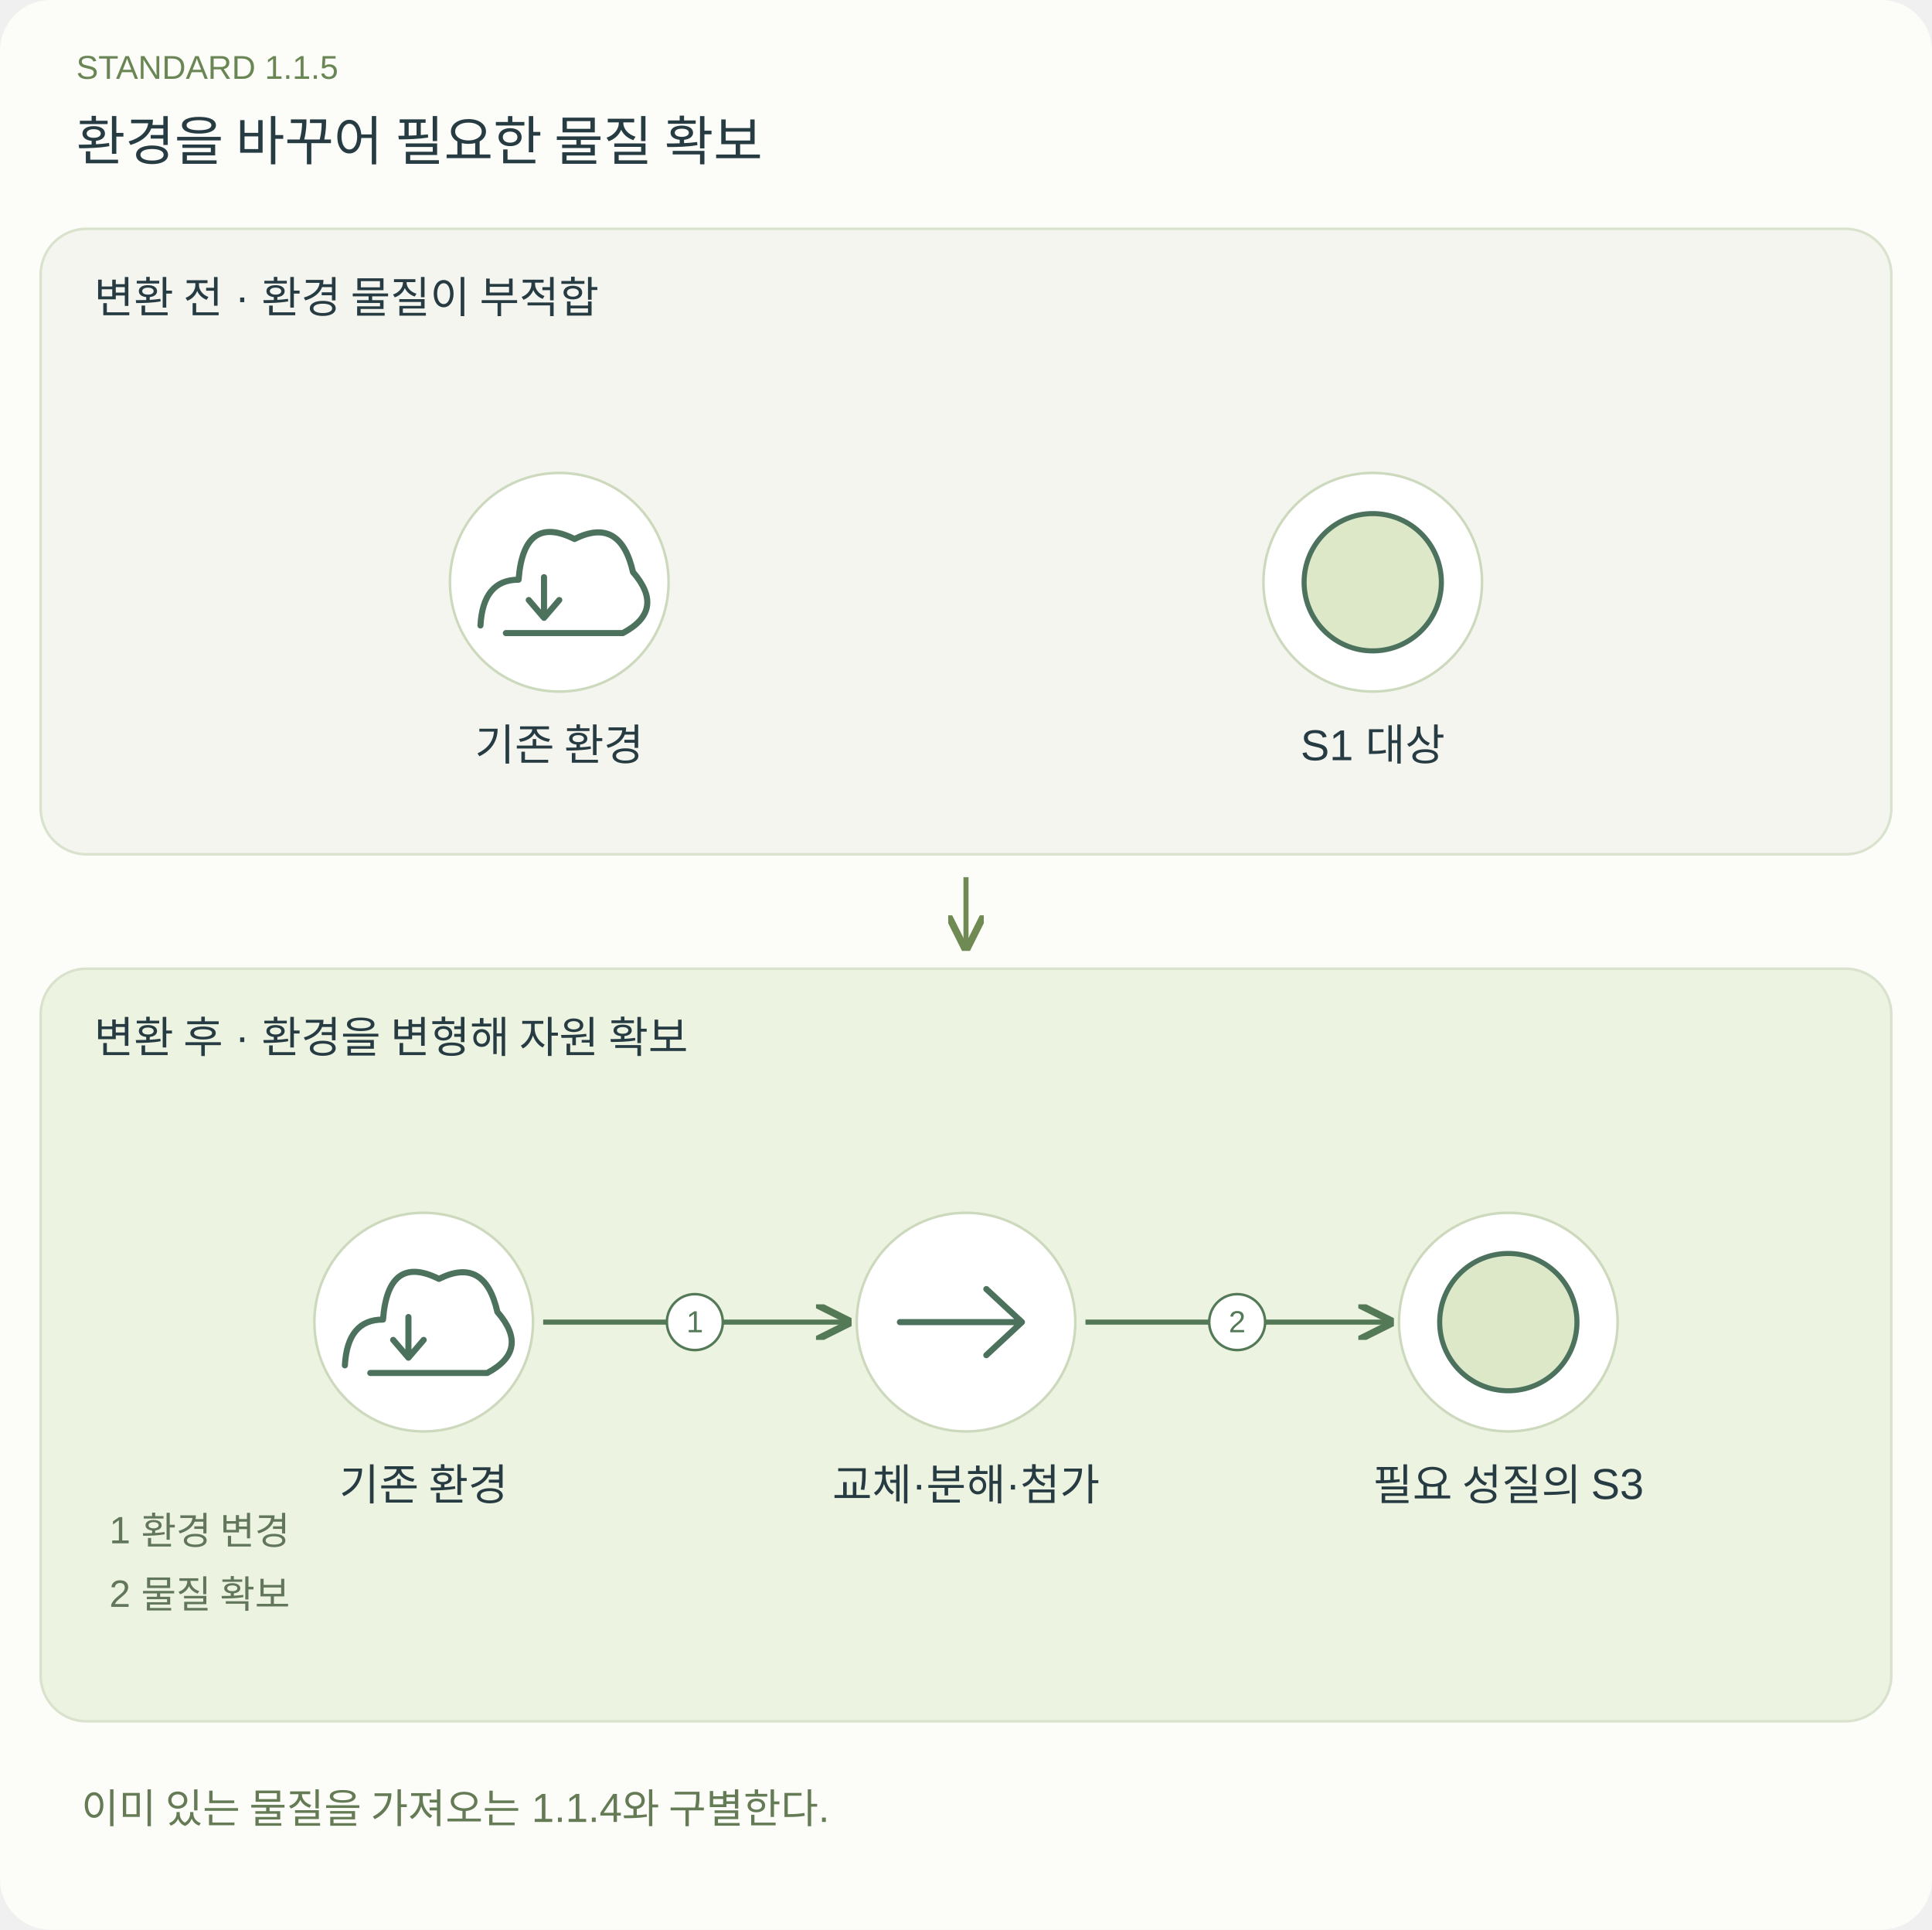
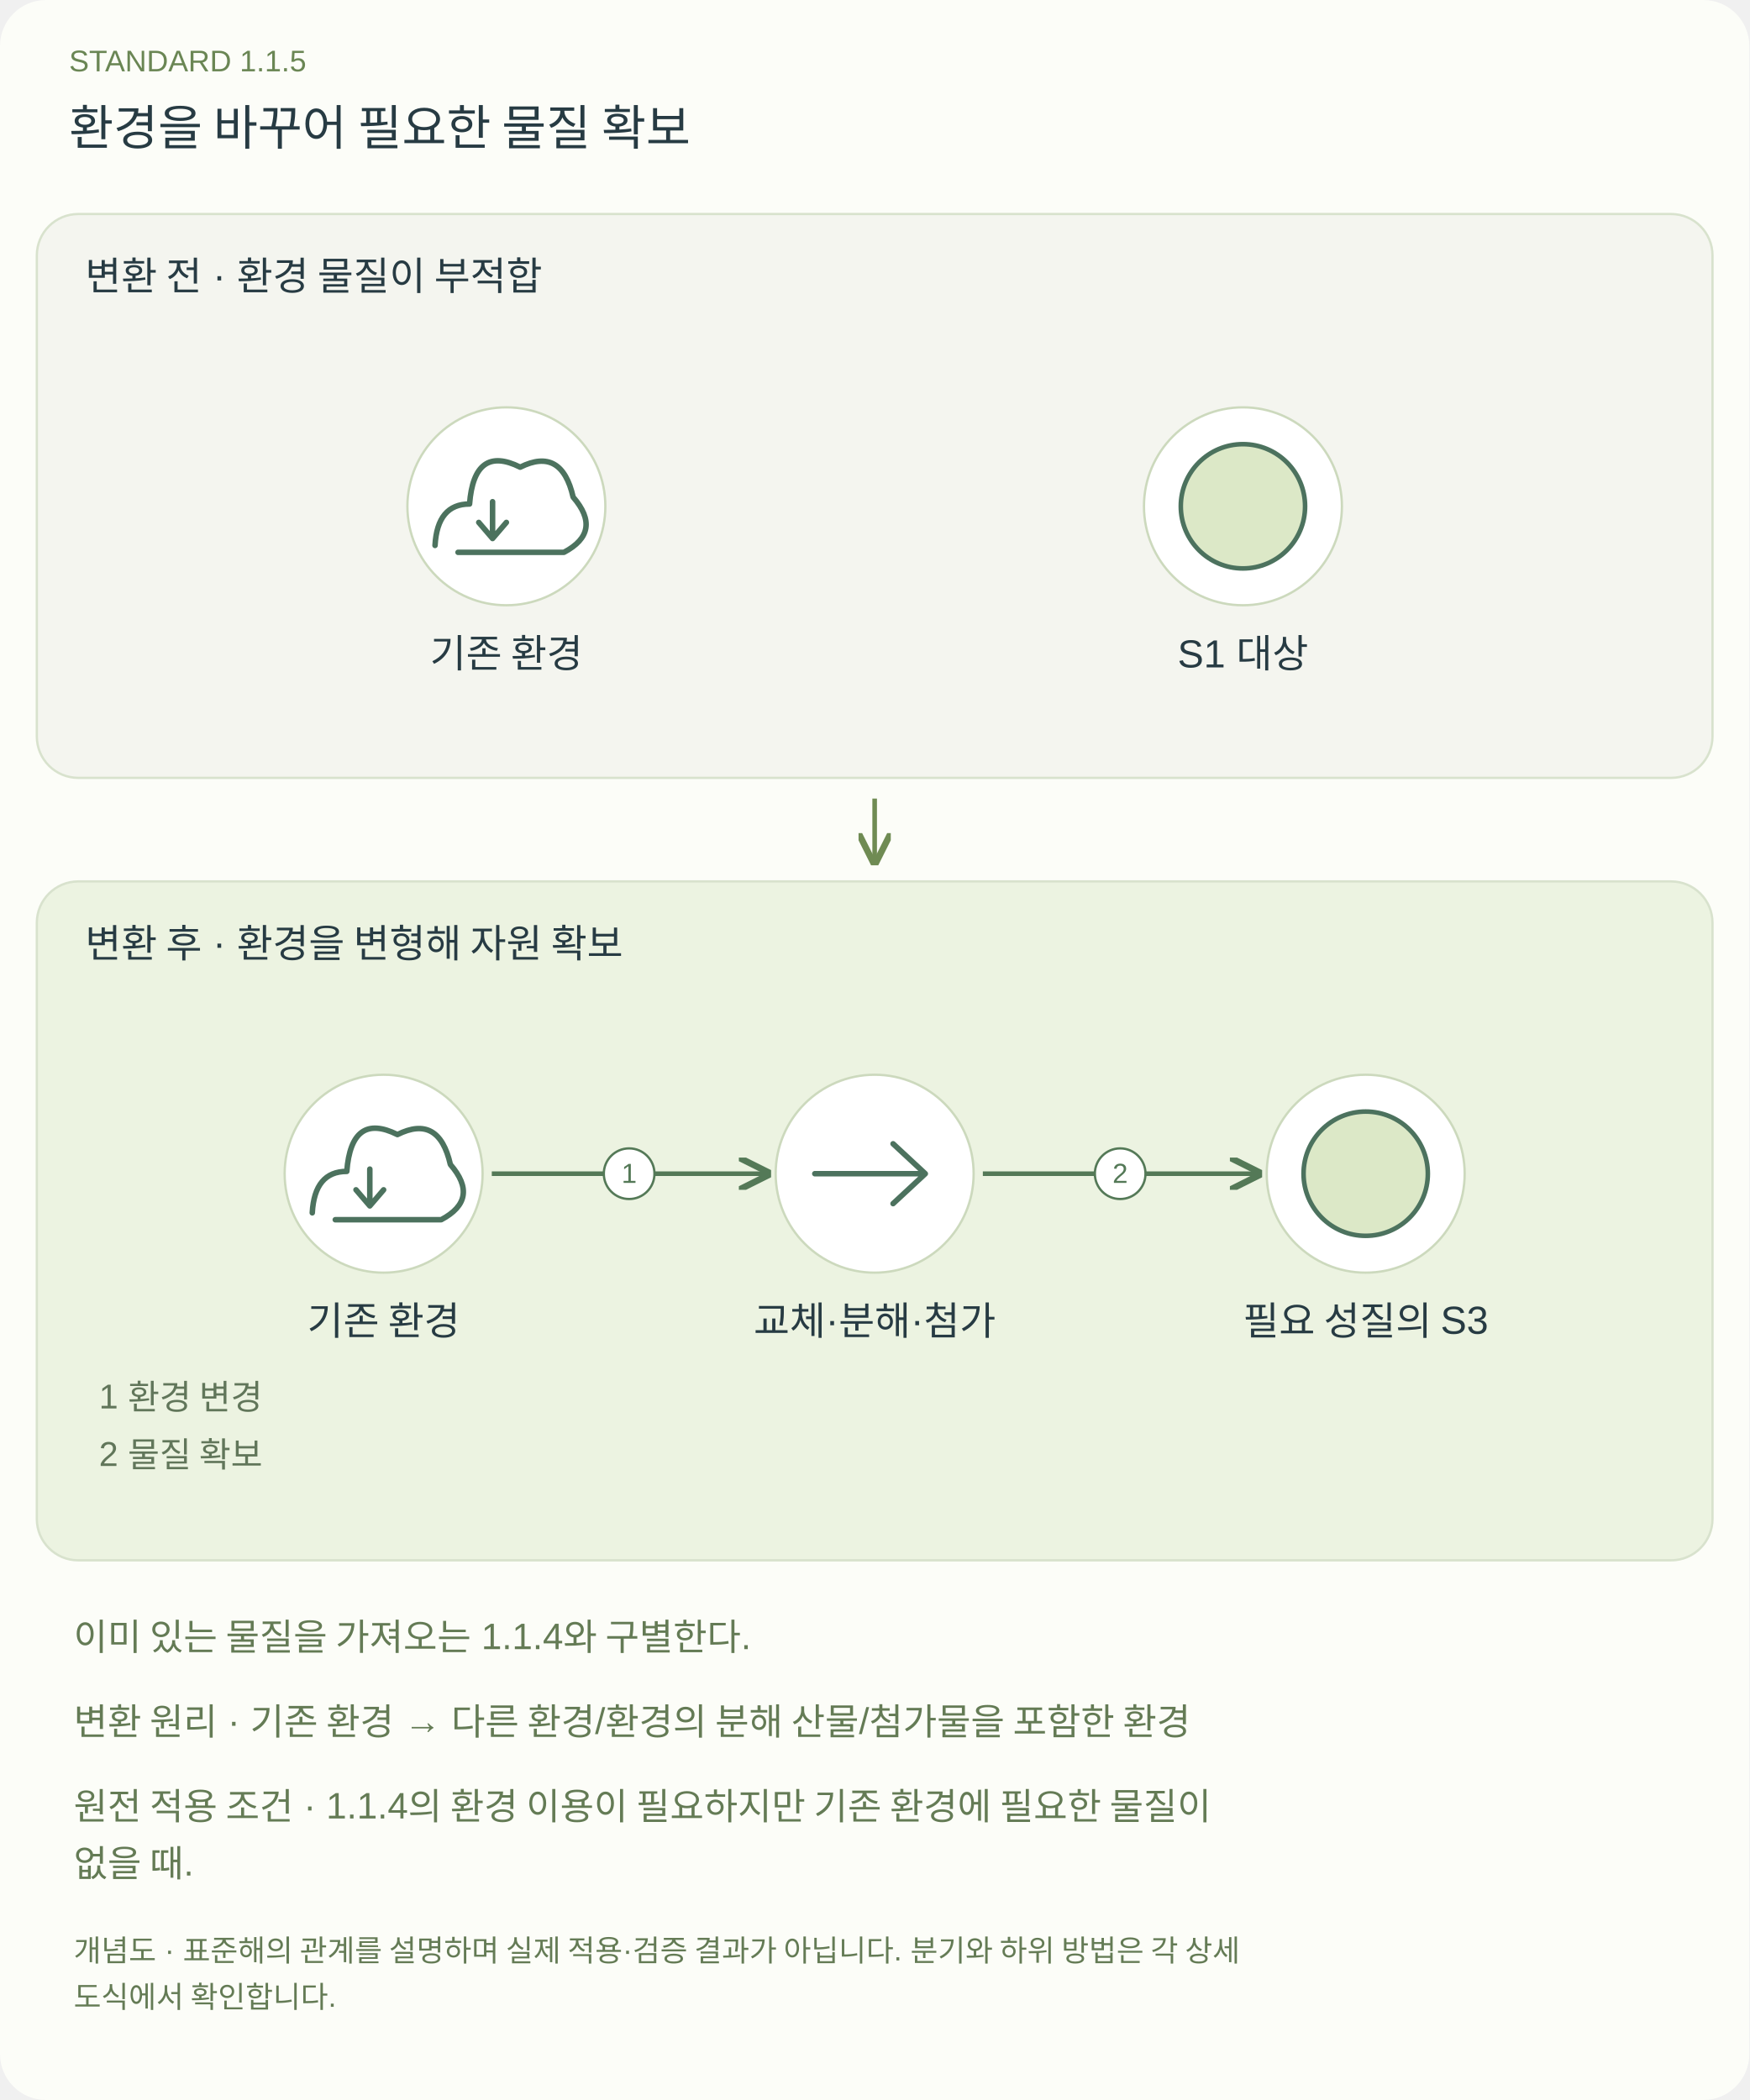
- <svg xmlns="http://www.w3.org/2000/svg" viewBox="0 0 760 759" role="img" aria-label="1.1.5 환경을 바꾸어 필요한 물질 확보 구조도" data-standard-code="1.1.5" style="font-family:Arial,Malgun Gothic,sans-serif">
+ <svg xmlns="http://www.w3.org/2000/svg" viewBox="0 0 760 912.5" role="img" aria-label="1.1.5 환경을 바꾸어 필요한 물질 확보 개념도" data-standard-code="1.1.5" style="font-family:Arial,Malgun Gothic,sans-serif">
  <rect width="100%" height="100%" rx="20" fill="#fcfdf8" />
  <defs>
    <marker id="sis-1-1-5" markerWidth="7" markerHeight="7" refX="6" refY="3.5" orient="auto-start-reverse">
      <path d="M0,0 L7,3.5 L0,7" fill="none" stroke="context-stroke" stroke-width="1.4" />
    </marker>
  </defs>
  <text x="30" y="31" text-anchor="start" fill="#6a8654" font-size="13">
    <tspan x="30" dy="0">STANDARD 1.1.5</tspan>
  </text>
  <text x="30" y="63" text-anchor="start" fill="#273b43" font-size="21">
    <tspan x="30" dy="0">환경을 바꾸어 필요한 물질 확보</tspan>
  </text>
  <g data-standard="1.1.5" data-phase="before">
-     <rect x="16" y="90" width="728" height="246" rx="18" fill="#f4f5ef" stroke="#d8e2cd" />
-     <text x="37" y="123" text-anchor="start" fill="#273b43" font-size="17">
+     <rect x="16" y="93" width="728" height="245" rx="18" fill="#f4f5ef" stroke="#d8e2cd" />
+     <text x="37" y="126" text-anchor="start" fill="#273b43" font-size="17">
      <tspan x="37" dy="0">변환 전 · 환경 물질이 부적합</tspan>
    </text>
    <g class="sis-node" data-node="E" data-kind="environment">
-       <circle cx="220.0" cy="229" r="43" fill="white" stroke="#ccd9bd" />
-       <g transform="translate(220.0,229)">
+       <circle cx="220.0" cy="220" r="43" fill="white" stroke="#ccd9bd" />
+       <g transform="translate(220.0,220)">
        <path d="M-31,17 Q-30,-1 -16,-1 Q-14,-27 6,-17 Q24,-26 29,-4 Q42,11 25,20 H-21" fill="none" stroke="#4c725e" stroke-width="2.4" stroke-linecap="round" stroke-linejoin="round" />
        <path d="M-6,-2 V13 M-12,7 L-6,14 L0,7" fill="none" stroke="#4c725e" stroke-width="2.4" stroke-linecap="round" stroke-linejoin="round" />
      </g>
-       <text x="220.0" y="299" text-anchor="middle" fill="#273b43" font-size="17">
+       <text x="220.0" y="290" text-anchor="middle" fill="#273b43" font-size="17">
        <tspan x="220.0" dy="0">기존 환경</tspan>
      </text>
    </g>
    <g class="sis-node" data-node="S1" data-kind="substance">
-       <circle cx="540.0" cy="229" r="43" fill="white" stroke="#ccd9bd" />
-       <g transform="translate(540.0,229)">
+       <circle cx="540.0" cy="220" r="43" fill="white" stroke="#ccd9bd" />
+       <g transform="translate(540.0,220)">
        <circle cx="0" cy="0" r="27" fill="#dce8c7" stroke="#4c725e" stroke-width="2" />
      </g>
-       <text x="540.0" y="299" text-anchor="middle" fill="#273b43" font-size="17">
+       <text x="540.0" y="290" text-anchor="middle" fill="#273b43" font-size="17">
        <tspan x="540.0" dy="0">S1 대상</tspan>
      </text>
    </g>
  </g>
-   <path d="M380,345 V372" stroke="#6f8b53" stroke-width="2" marker-end="url(#sis-1-1-5)" />
+   <path d="M380,347 V374" stroke="#6f8b53" stroke-width="2" marker-end="url(#sis-1-1-5)" />
  <g data-standard="1.1.5" data-phase="after">
-     <rect x="16" y="381" width="728" height="296" rx="18" fill="#ecf3e1" stroke="#d8e2cd" />
-     <text x="37" y="414" text-anchor="start" fill="#273b43" font-size="17">
+     <rect x="16" y="383" width="728" height="295" rx="18" fill="#ecf3e1" stroke="#d8e2cd" />
+     <text x="37" y="416" text-anchor="start" fill="#273b43" font-size="17">
      <tspan x="37" dy="0">변환 후 · 환경을 변형해 자원 확보</tspan>
    </text>
-     <path class="sis-edge" data-source="E" data-target="M" d="M213.667,520 L333.0,520" fill="none" stroke="#547957" stroke-width="2" marker-end="url(#sis-1-1-5)" />
-     <circle cx="273.333" cy="520" r="11" fill="white" stroke="#547957" />
-     <text x="273.333" y="524" text-anchor="middle" fill="#547957" font-size="12">
+     <path class="sis-edge" data-source="E" data-target="M" data-style="action" d="M213.667,510 L333.0,510" fill="none" stroke="#547957" stroke-width="2" marker-end="url(#sis-1-1-5)" />
+     <circle cx="273.333" cy="510" r="11" fill="white" stroke="#547957" />
+     <text x="273.333" y="514" text-anchor="middle" fill="#547957" font-size="12">
      <tspan x="273.333" dy="0">1</tspan>
    </text>
-     <path class="sis-edge" data-source="M" data-target="S3" d="M427.0,520 L546.333,520" fill="none" stroke="#547957" stroke-width="2" marker-end="url(#sis-1-1-5)" />
-     <circle cx="486.667" cy="520" r="11" fill="white" stroke="#547957" />
-     <text x="486.667" y="524" text-anchor="middle" fill="#547957" font-size="12">
+     <path class="sis-edge" data-source="M" data-target="S3" data-style="action" d="M427.0,510 L546.333,510" fill="none" stroke="#547957" stroke-width="2" marker-end="url(#sis-1-1-5)" />
+     <circle cx="486.667" cy="510" r="11" fill="white" stroke="#547957" />
+     <text x="486.667" y="514" text-anchor="middle" fill="#547957" font-size="12">
      <tspan x="486.667" dy="0">2</tspan>
    </text>
    <g class="sis-node" data-node="E" data-kind="environment">
-       <circle cx="166.667" cy="520" r="43" fill="white" stroke="#ccd9bd" />
-       <g transform="translate(166.6667,520)">
+       <circle cx="166.667" cy="510" r="43" fill="white" stroke="#ccd9bd" />
+       <g transform="translate(166.6667,510)">
        <path d="M-31,17 Q-30,-1 -16,-1 Q-14,-27 6,-17 Q24,-26 29,-4 Q42,11 25,20 H-21" fill="none" stroke="#4c725e" stroke-width="2.4" stroke-linecap="round" stroke-linejoin="round" />
        <path d="M-6,-2 V13 M-12,7 L-6,14 L0,7" fill="none" stroke="#4c725e" stroke-width="2.4" stroke-linecap="round" stroke-linejoin="round" />
      </g>
-       <text x="166.667" y="590" text-anchor="middle" fill="#273b43" font-size="17">
+       <text x="166.667" y="580" text-anchor="middle" fill="#273b43" font-size="17">
        <tspan x="166.667" dy="0">기존 환경</tspan>
      </text>
    </g>
    <g class="sis-node" data-node="M" data-kind="process">
-       <circle cx="380.0" cy="520" r="43" fill="white" stroke="#ccd9bd" />
-       <g transform="translate(380.0,520)">
+       <circle cx="380.0" cy="510" r="43" fill="white" stroke="#ccd9bd" />
+       <g transform="translate(380.0,510)">
        <path d="M-26,0 H21 M8,-13 L22,0 L8,13" fill="none" stroke="#4c725e" stroke-width="2.4" stroke-linecap="round" stroke-linejoin="round" />
      </g>
-       <text x="380.0" y="590" text-anchor="middle" fill="#273b43" font-size="17">
+       <text x="380.0" y="580" text-anchor="middle" fill="#273b43" font-size="17">
        <tspan x="380.0" dy="0">교체·분해·첨가</tspan>
      </text>
    </g>
    <g class="sis-node" data-node="S3" data-kind="substance">
-       <circle cx="593.333" cy="520" r="43" fill="white" stroke="#ccd9bd" />
-       <g transform="translate(593.3333,520)">
+       <circle cx="593.333" cy="510" r="43" fill="white" stroke="#ccd9bd" />
+       <g transform="translate(593.3333,510)">
        <circle cx="0" cy="0" r="27" fill="#dce8c7" stroke="#4c725e" stroke-width="2" />
      </g>
-       <text x="593.333" y="590" text-anchor="middle" fill="#273b43" font-size="17">
+       <text x="593.333" y="580" text-anchor="middle" fill="#273b43" font-size="17">
        <tspan x="593.333" dy="0">필요 성질의 S3</tspan>
      </text>
    </g>
-     <text x="43" y="607" text-anchor="start" fill="#61765a" font-size="15">
+     <text x="43" y="612" text-anchor="start" fill="#61765a" font-size="15">
      <tspan x="43" dy="0">1  환경 변경</tspan>
    </text>
-     <text x="43" y="632" text-anchor="start" fill="#61765a" font-size="15">
+     <text x="43" y="637" text-anchor="start" fill="#61765a" font-size="15">
      <tspan x="43" dy="0">2  물질 확보</tspan>
    </text>
  </g>
  <text x="32" y="717" text-anchor="start" fill="#647b55" font-size="16">
    <tspan x="32" dy="0">이미 있는 물질을 가져오는 1.1.4와 구별한다.</tspan>
  </text>
+   <text x="32" y="753.8" text-anchor="start" fill="#647b55" font-size="16">
+     <tspan x="32" dy="0">변환 원리 · 기존 환경 → 다른 환경/환경의 분해 산물/첨가물을 포함한 환경</tspan>
+   </text>
+   <text x="32" y="790.6" text-anchor="start" fill="#647b55" font-size="16">
+     <tspan x="32" dy="0">원전 적용 조건 · 1.1.4의 환경 이용이 필요하지만 기존 환경에 필요한 물질이 </tspan>
+     <tspan x="32" dy="24.8">없을 때.</tspan>
+   </text>
+   <text x="32" y="852.2" text-anchor="start" fill="#647b55" font-size="13">
+     <tspan x="32" dy="0">개념도 · 표준해의 관계를 설명하며 실제 적용·검증 결과가 아닙니다. 분기와 하위 방법은 각 상세 </tspan>
+     <tspan x="32" dy="20.15">도식에서 확인합니다.</tspan>
+   </text>
</svg>
